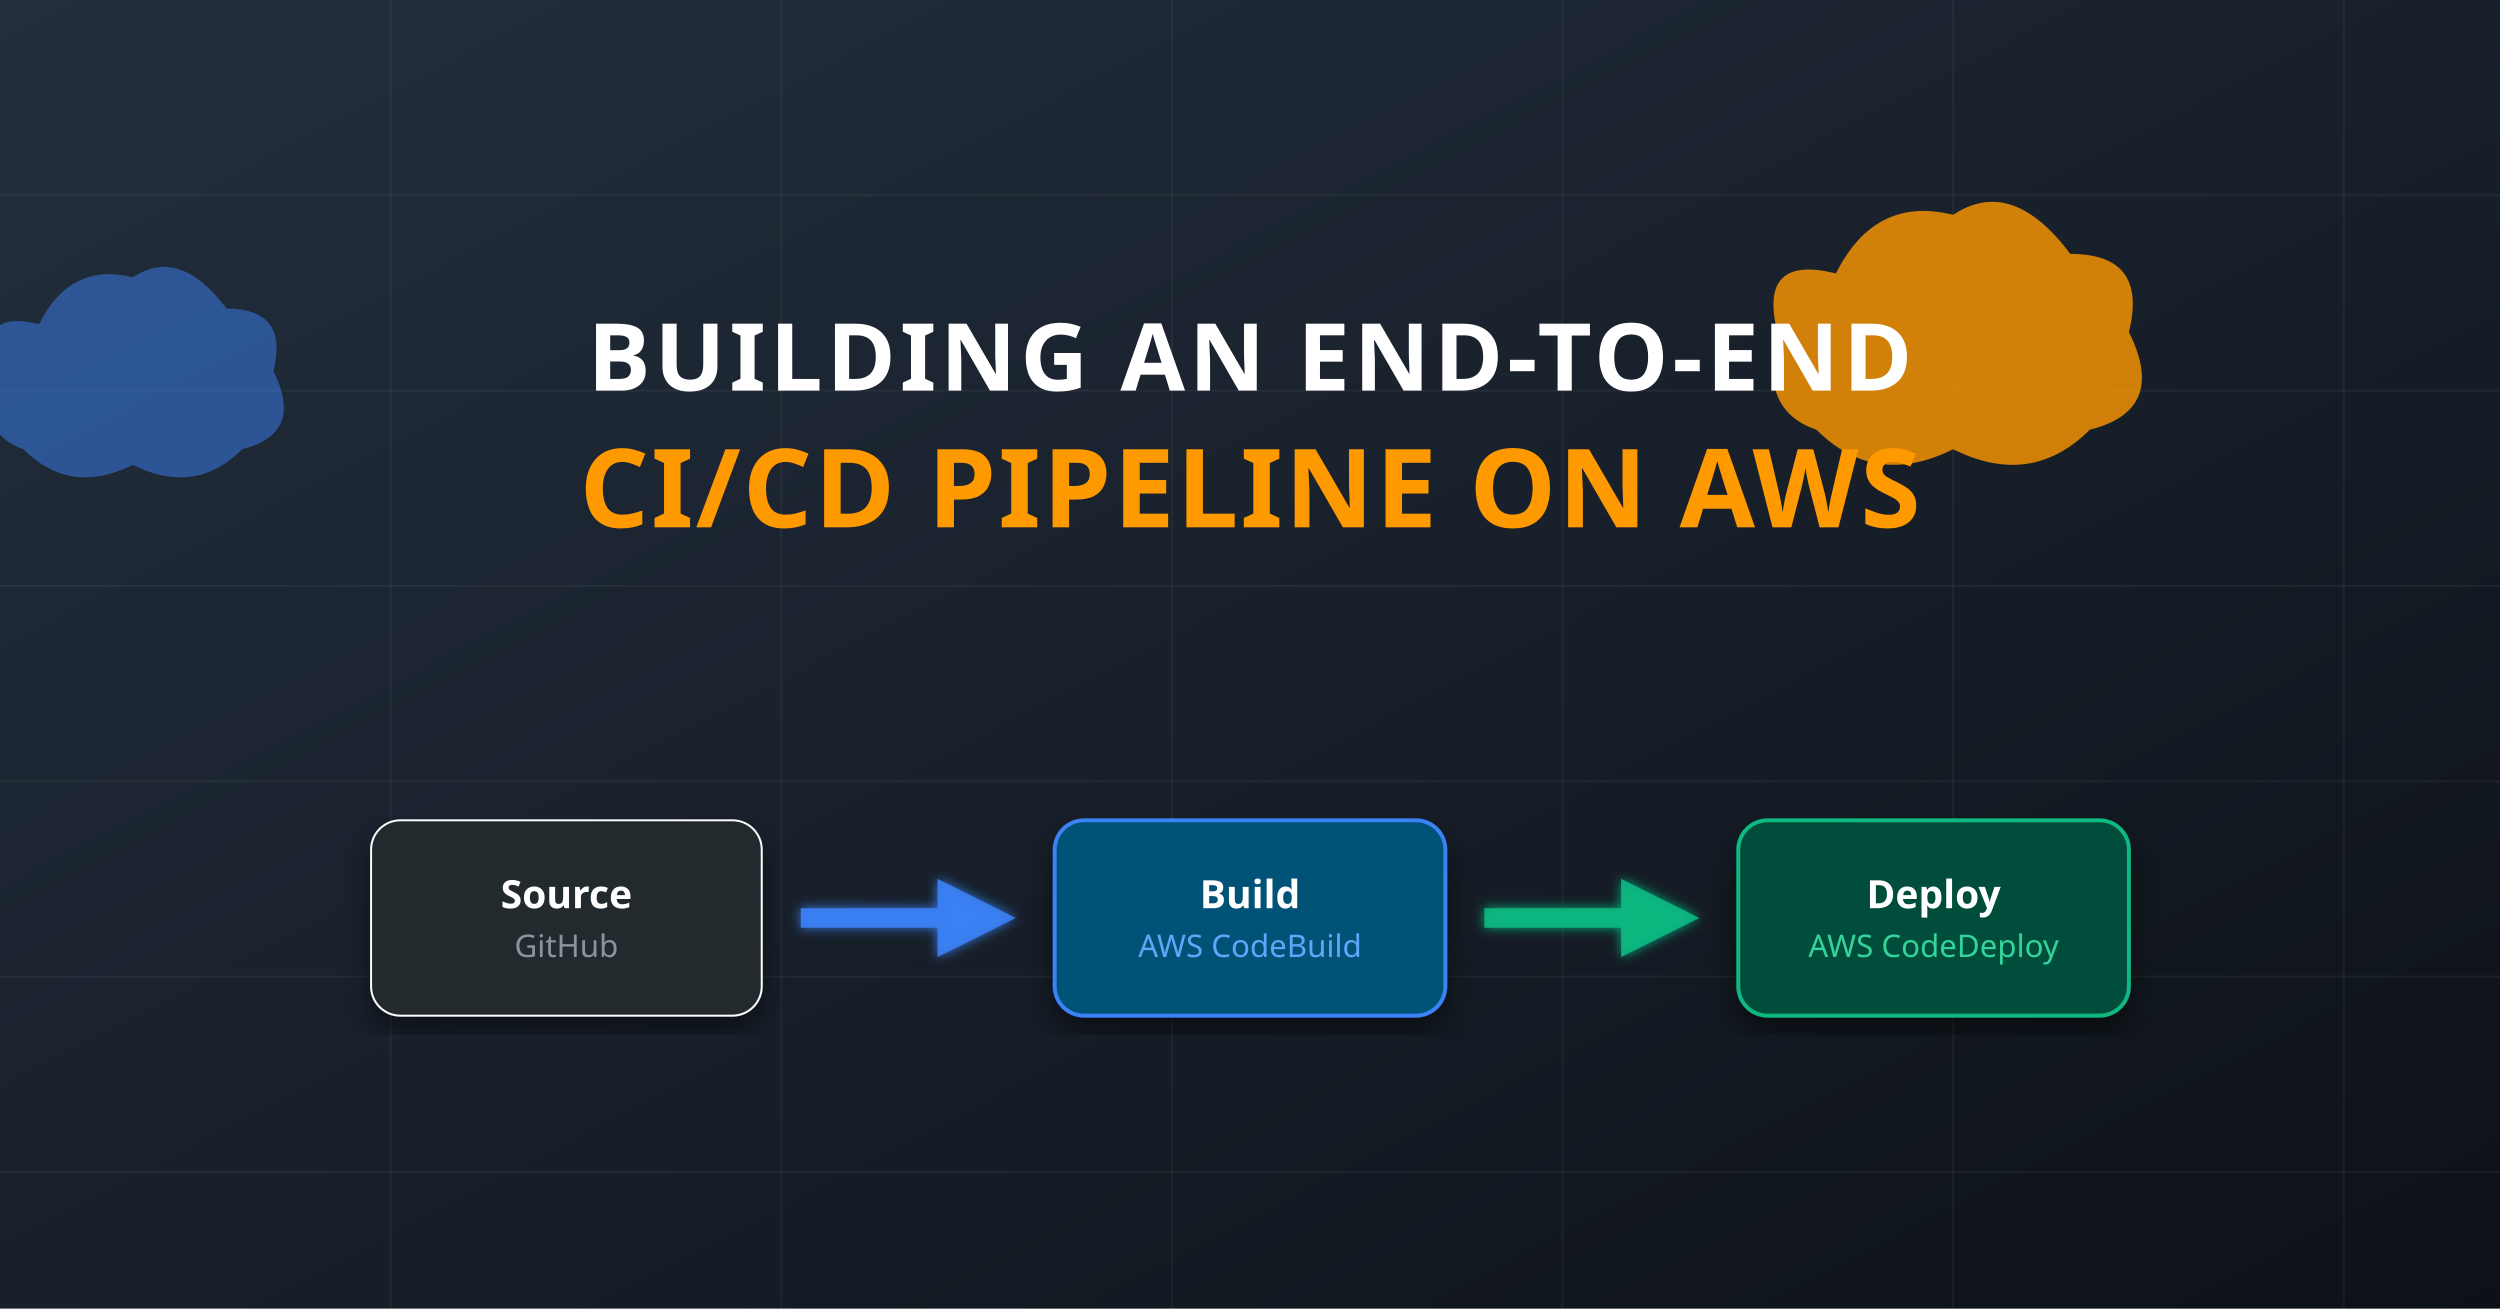
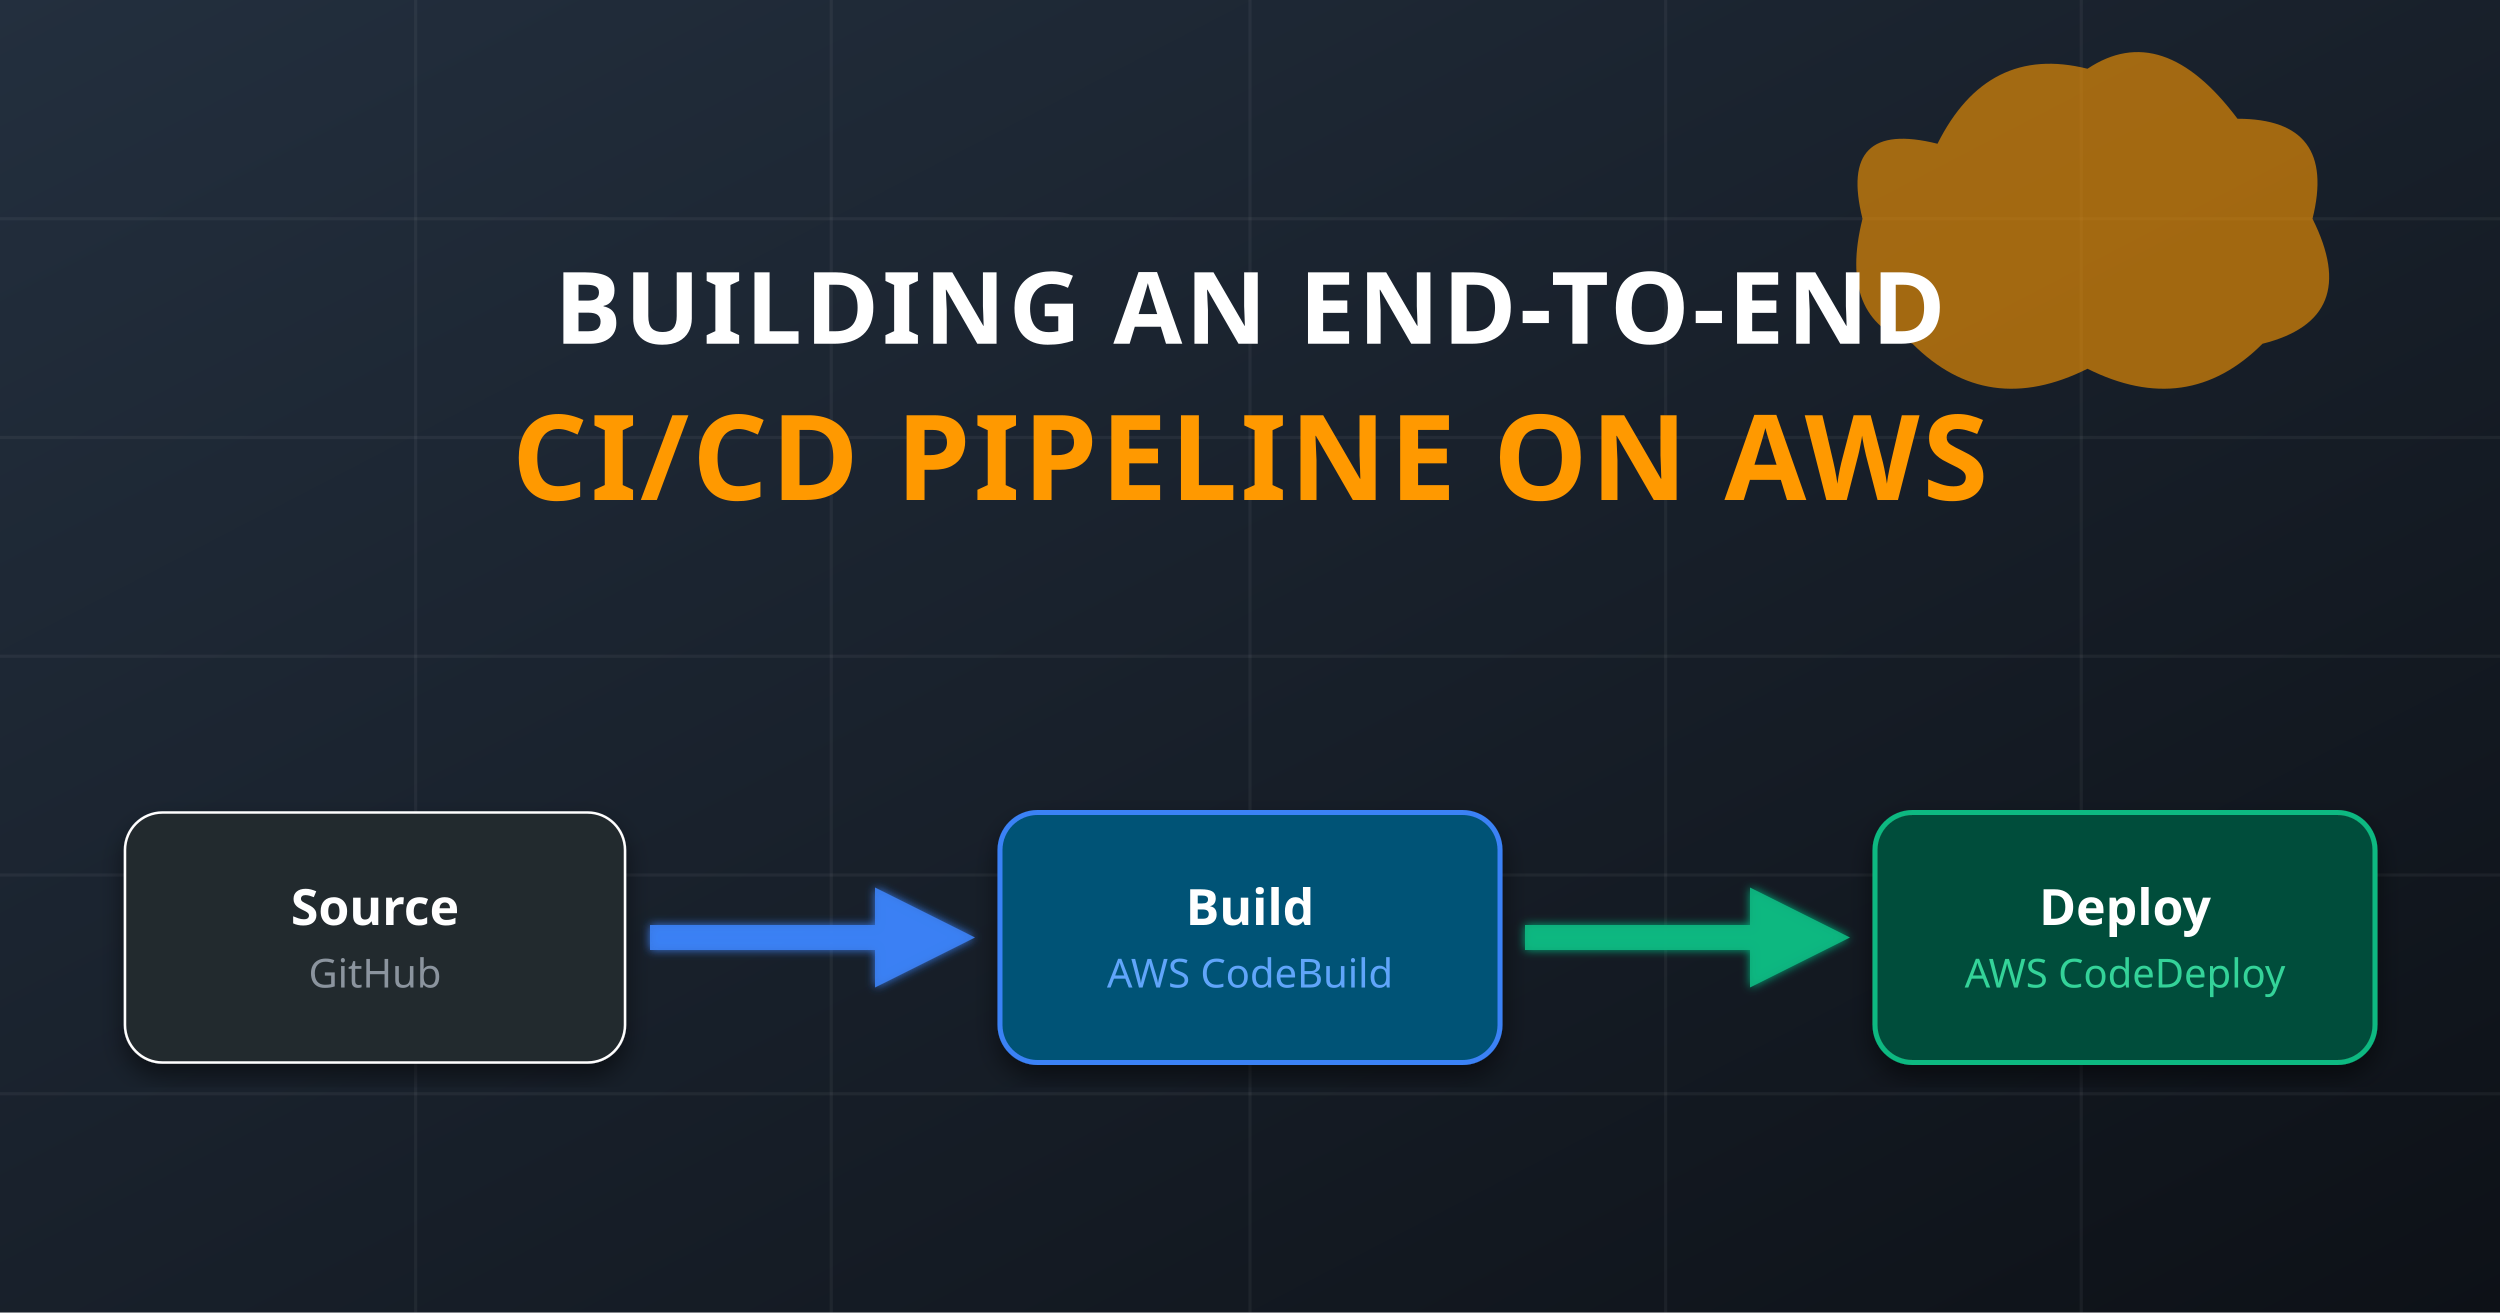
- <svg xmlns="http://www.w3.org/2000/svg" viewBox="0 0 1280 670" width="1280" height="670">
+ <svg xmlns="http://www.w3.org/2000/svg" viewBox="0 0 800 420" width="800" height="420">
  <defs>
    <linearGradient id="bg" x1="0%" y1="0%" x2="100%" y2="100%">
      <stop offset="0%" stop-color="#232F3E" />
      <stop offset="100%" stop-color="#0D1117" />
    </linearGradient>
    <filter id="shadow" x="-10%" y="-10%" width="120%" height="120%">
-       <feDropShadow dx="0" dy="8" stdDeviation="8" flood-color="#000" flood-opacity="0.5" />
+       <feDropShadow dx="0" dy="5" stdDeviation="5" flood-color="#000" flood-opacity="0.5" />
    </filter>
    <filter id="glow1" x="-20%" y="-20%" width="140%" height="140%">
-       <feGaussianBlur stdDeviation="3" result="blur" />
+       <feGaussianBlur stdDeviation="2" result="blur" />
      <feComposite in="SourceGraphic" in2="blur" operator="over" />
    </filter>
  </defs>
-   <rect width="1280" height="670" fill="url(#bg)" />
+   <rect width="800" height="420" fill="url(#bg)" />
  <g stroke="#ffffff" stroke-width="1" stroke-opacity="0.05">
-     <line x1="0" y1="100" x2="1280" y2="100" />
-     <line x1="0" y1="200" x2="1280" y2="200" />
-     <line x1="0" y1="300" x2="1280" y2="300" />
-     <line x1="0" y1="400" x2="1280" y2="400" />
-     <line x1="0" y1="500" x2="1280" y2="500" />
-     <line x1="0" y1="600" x2="1280" y2="600" />
-     <line x1="200" y1="0" x2="200" y2="670" />
-     <line x1="400" y1="0" x2="400" y2="670" />
-     <line x1="600" y1="0" x2="600" y2="670" />
-     <line x1="800" y1="0" x2="800" y2="670" />
-     <line x1="1000" y1="0" x2="1000" y2="670" />
-     <line x1="1200" y1="0" x2="1200" y2="670" />
+     <line x1="0" y1="70" x2="800" y2="70" />
+     <line x1="0" y1="140" x2="800" y2="140" />
+     <line x1="0" y1="210" x2="800" y2="210" />
+     <line x1="0" y1="280" x2="800" y2="280" />
+     <line x1="0" y1="350" x2="800" y2="350" />
+     <line x1="133" y1="0" x2="133" y2="420" />
+     <line x1="266" y1="0" x2="266" y2="420" />
+     <line x1="400" y1="0" x2="400" y2="420" />
+     <line x1="533" y1="0" x2="533" y2="420" />
+     <line x1="666" y1="0" x2="666" y2="420" />
  </g>
-   <g fill="#FF9900" opacity="0.8" transform="translate(40, 20)">
+   <g fill="#FF9900" opacity="0.6" transform="translate(-100, -50) scale(0.8)">
    <path d="M 900 120 Q 920 80 960 90 Q 990 70 1020 110 Q 1060 110 1050 150 Q 1070 190 1030 200 Q 1000 230 960 210 Q 920 230 890 200 Q 860 190 870 150 Q 860 110 900 120 Z" />
  </g>
-   <g fill="#3b82f6" opacity="0.5" transform="translate(-700, 70) scale(0.8)">
-     <path d="M 900 120 Q 920 80 960 90 Q 990 70 1020 110 Q 1060 110 1050 150 Q 1070 190 1030 200 Q 1000 230 960 210 Q 920 230 890 200 Q 860 190 870 150 Q 860 110 900 120 Z" />
-   </g>
-   <text x="640" y="200" fill="#ffffff" font-family="sans-serif" font-size="48" font-weight="bold" text-anchor="middle" letter-spacing="2">BUILDING AN END-TO-END</text>
-   <text x="640" y="270" fill="#FF9900" font-family="sans-serif" font-size="56" font-weight="900" text-anchor="middle" letter-spacing="1">CI/CD PIPELINE ON AWS</text>
-   <g transform="translate(190, 420)">
+   <text x="400" y="110" fill="#ffffff" font-family="sans-serif" font-size="32" font-weight="bold" text-anchor="middle" letter-spacing="1">BUILDING AN END-TO-END</text>
+   <text x="400" y="160" fill="#FF9900" font-family="sans-serif" font-size="38" font-weight="900" text-anchor="middle" letter-spacing="1">CI/CD PIPELINE ON AWS</text>
+   <g transform="translate(40, 260) scale(0.8)">
    <rect x="0" y="0" width="200" height="100" rx="15" fill="#24292e" stroke="#ffffff" stroke-width="1" filter="url(#shadow)" />
    <text x="100" y="45" fill="#ffffff" font-family="sans-serif" font-size="20" font-weight="bold" text-anchor="middle">Source</text>
    <text x="100" y="70" fill="#8b949e" font-family="sans-serif" font-size="16" text-anchor="middle">GitHub</text>
-     <g transform="translate(220, 35)" filter="url(#glow1)">
-       <path d="M 0 10 L 70 10 L 70 -5 L 110 15 L 70 35 L 70 20 L 0 20 Z" fill="#3b82f6" opacity="0.9" />
+     <g transform="translate(210, 35)" filter="url(#glow1)">
+       <path d="M 0 10 L 90 10 L 90 -5 L 130 15 L 90 35 L 90 20 L 0 20 Z" fill="#3b82f6" opacity="0.9" />
    </g>
    <rect x="350" y="0" width="200" height="100" rx="15" fill="#005276" stroke="#3b82f6" stroke-width="2" filter="url(#shadow)" />
    <text x="450" y="45" fill="#ffffff" font-family="sans-serif" font-size="20" font-weight="bold" text-anchor="middle">Build</text>
    <text x="450" y="70" fill="#60a5fa" font-family="sans-serif" font-size="16" text-anchor="middle">AWS CodeBuild</text>
-     <g transform="translate(570, 35)" filter="url(#glow1)">
-       <path d="M 0 10 L 70 10 L 70 -5 L 110 15 L 70 35 L 70 20 L 0 20 Z" fill="#10b981" opacity="0.9" />
+     <g transform="translate(560, 35)" filter="url(#glow1)">
+       <path d="M 0 10 L 90 10 L 90 -5 L 130 15 L 90 35 L 90 20 L 0 20 Z" fill="#10b981" opacity="0.9" />
    </g>
    <rect x="700" y="0" width="200" height="100" rx="15" fill="#064e3b" stroke="#10b981" stroke-width="2" filter="url(#shadow)" />
    <text x="800" y="45" fill="#ffffff" font-family="sans-serif" font-size="20" font-weight="bold" text-anchor="middle">Deploy</text>
    <text x="800" y="70" fill="#34d399" font-family="sans-serif" font-size="16" text-anchor="middle">AWS CodeDeploy</text>
  </g>
</svg>
